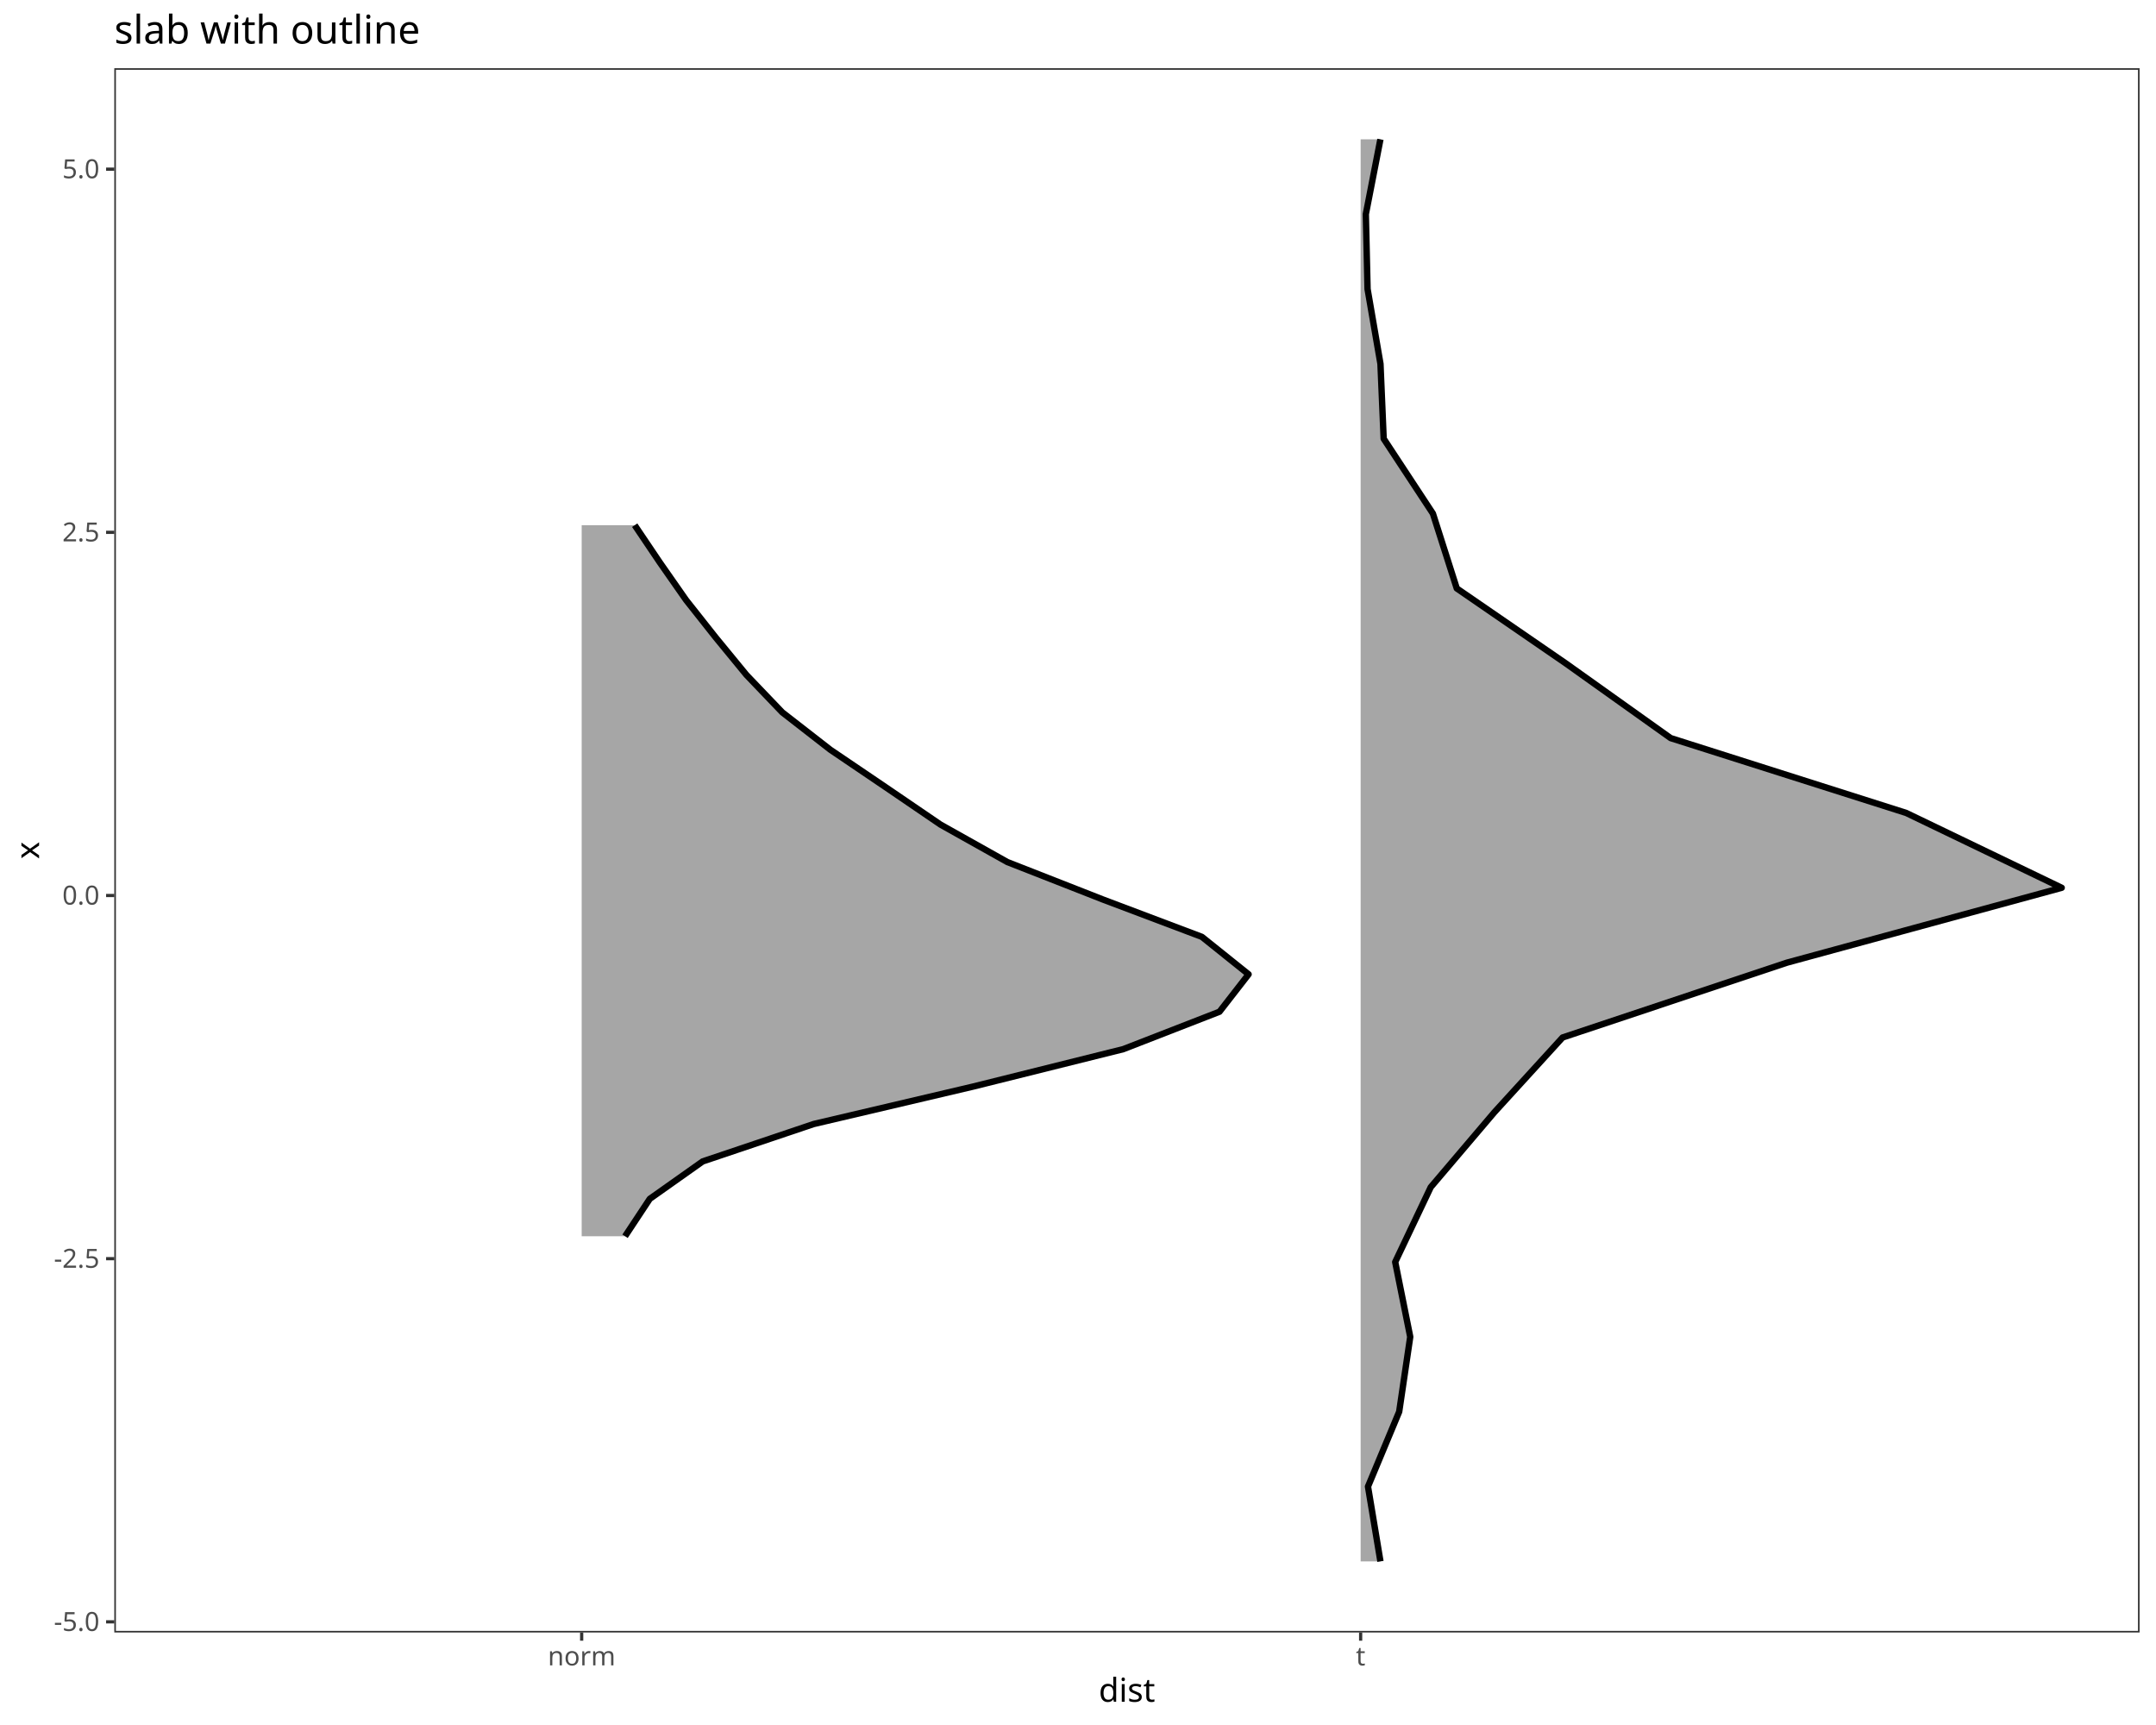
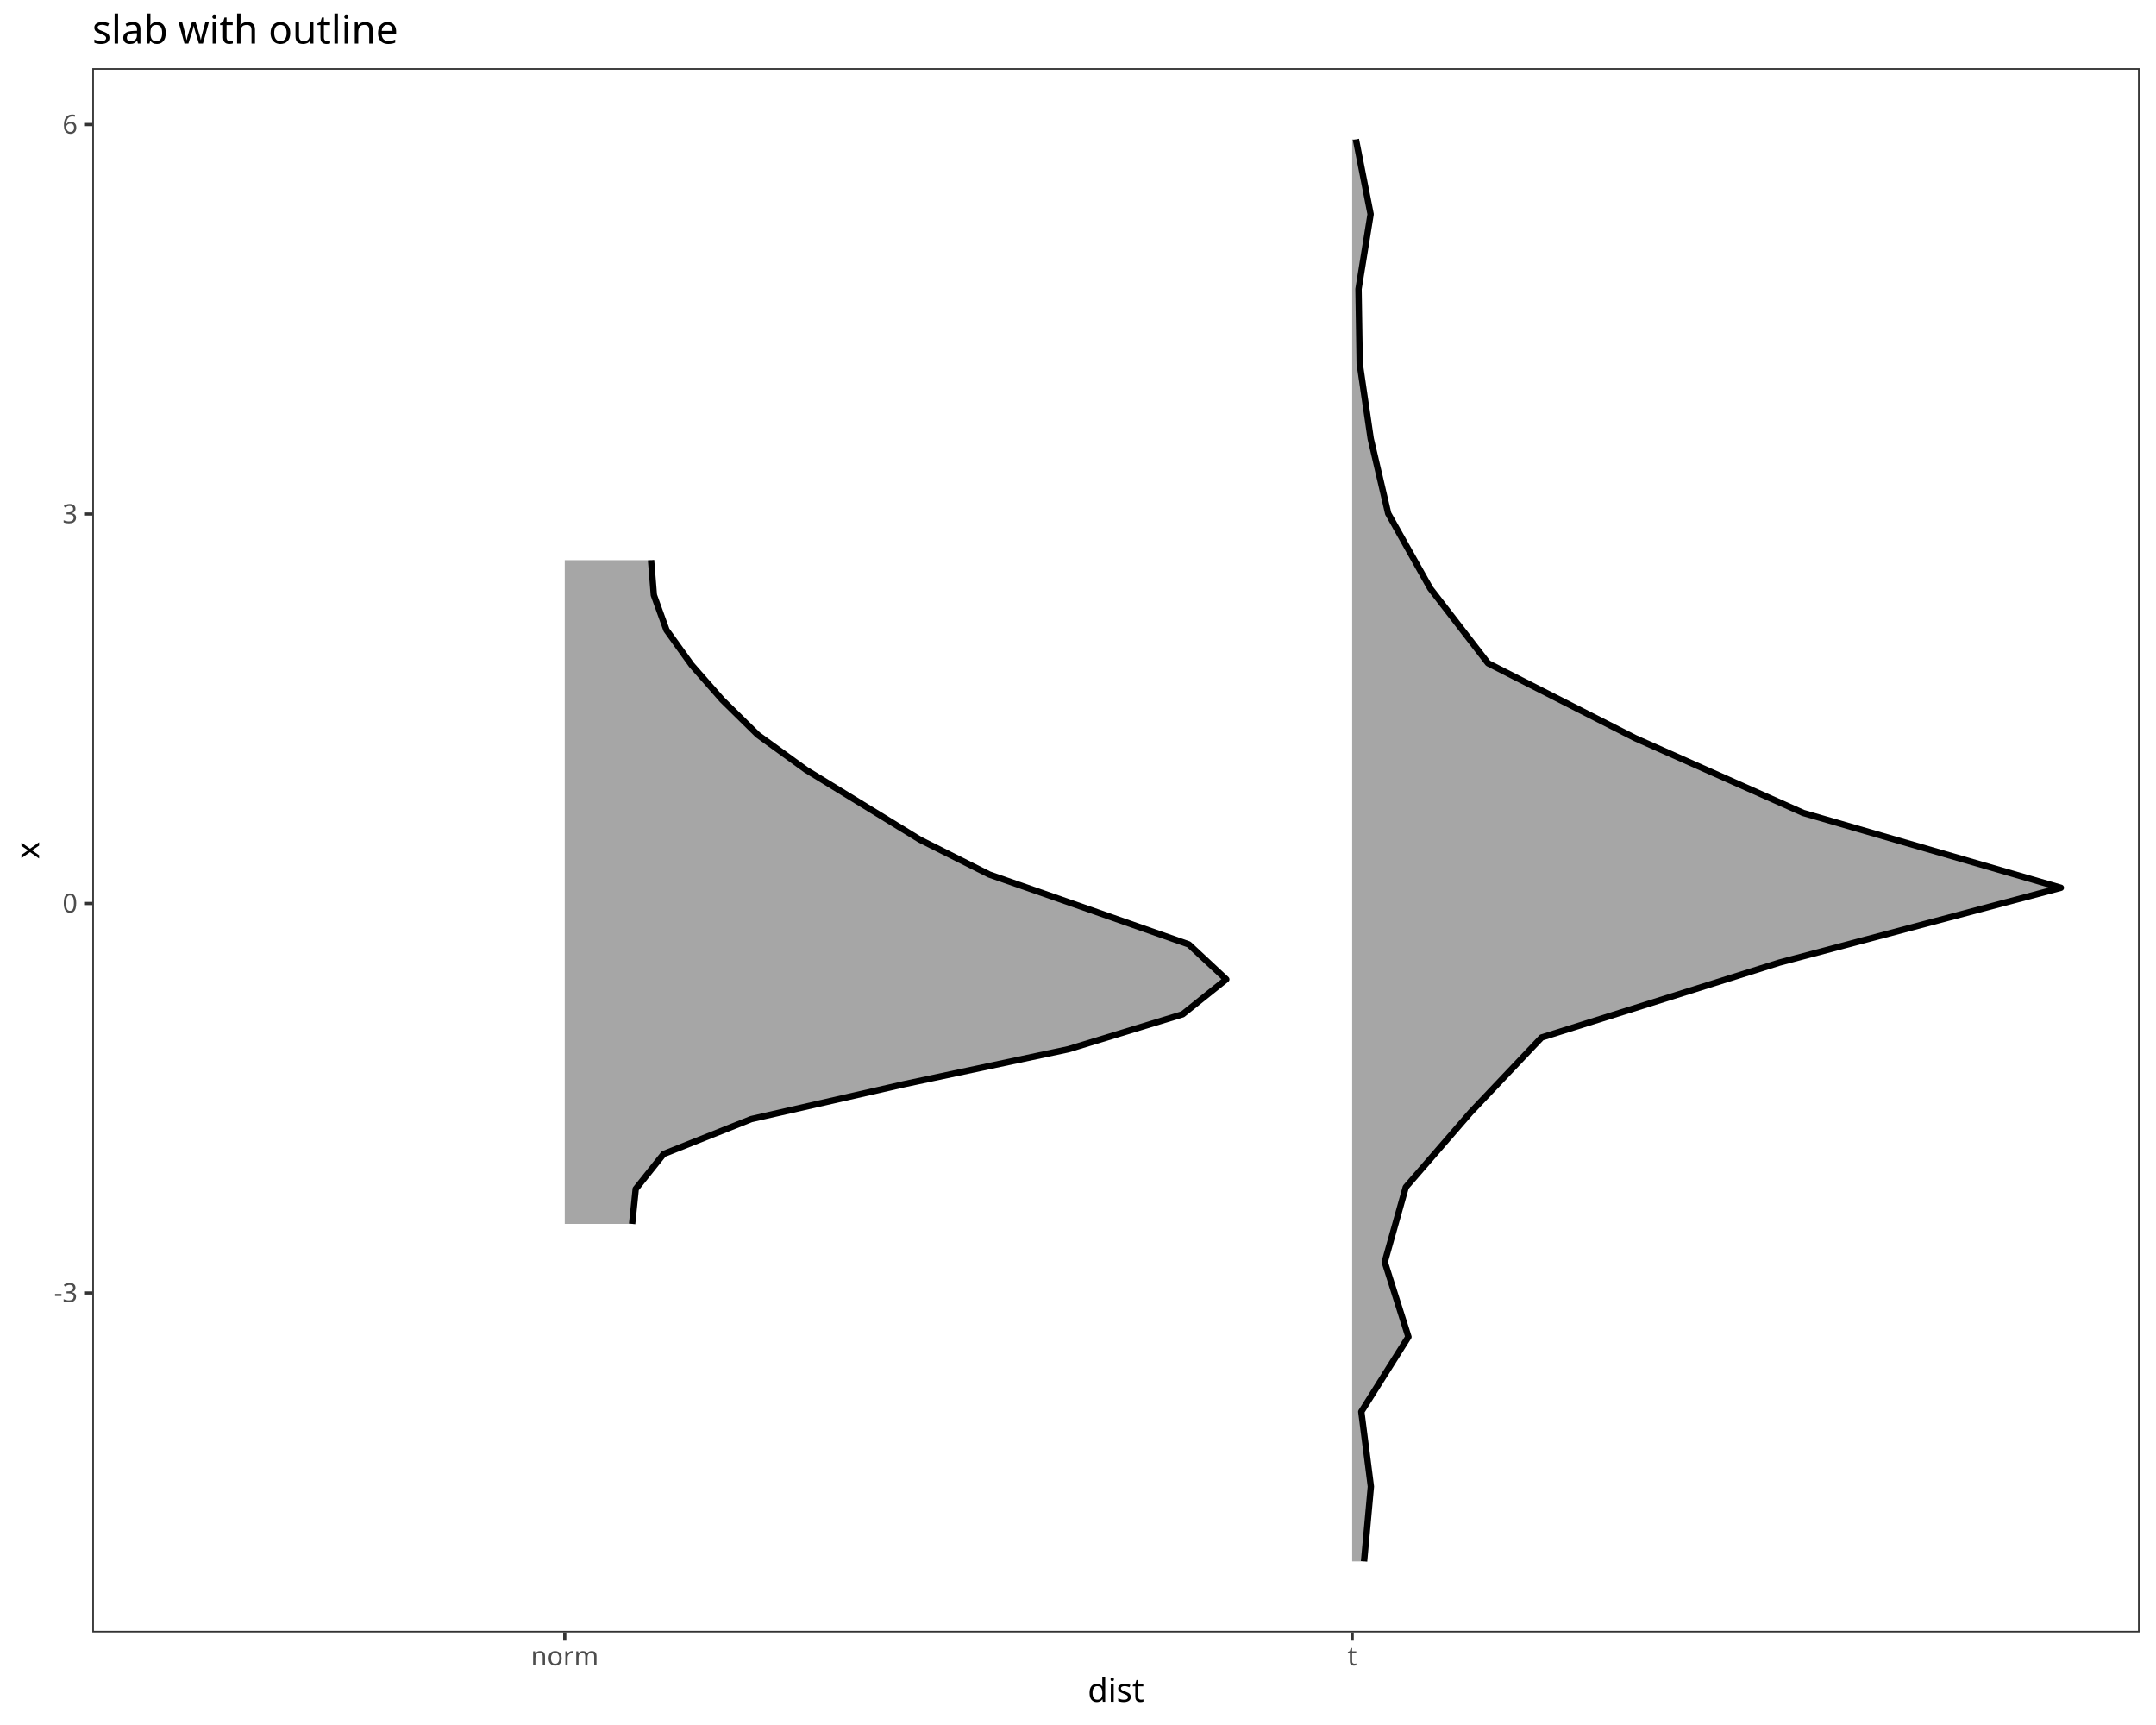
<svg xmlns="http://www.w3.org/2000/svg" class="svglite" data-engine-version="2.0" width="720.00pt" height="576.00pt" viewBox="0 0 720.00 576.00">
  <defs>
    <style type="text/css">
    .svglite line, .svglite polyline, .svglite polygon, .svglite path, .svglite rect, .svglite circle {
      fill: none;
      stroke: #000000;
      stroke-linecap: round;
      stroke-linejoin: round;
      stroke-miterlimit: 10.00;
    }
  </style>
  </defs>
  <rect width="100%" height="100%" style="stroke: none; fill: #FFFFFF;" />
  <defs>
    <clipPath id="cpMC4wMHw3MjAuMDB8MC4wMHw1NzYuMDA=">
      <rect x="0.00" y="0.00" width="720.00" height="576.00" />
    </clipPath>
  </defs>
  <g clip-path="url(#cpMC4wMHw3MjAuMDB8MC4wMHw1NzYuMDA=)">
    <rect x="0.00" y="0.00" width="720.00" height="576.00" style="stroke-width: 1.07; stroke: #FFFFFF; fill: #FFFFFF;" />
  </g>
  <defs>
-     <clipPath id="cpMzguMTd8NzE0LjUyfDIyLjc4fDU0NS4xMQ==">
-       <rect x="38.17" y="22.78" width="676.35" height="522.33" />
+     <clipPath id="cpMzAuODN8NzE0LjUyfDIyLjc4fDU0NS4xMQ==">
+       <rect x="30.83" y="22.78" width="683.69" height="522.33" />
    </clipPath>
  </defs>
-   <g clip-path="url(#cpMzguMTd8NzE0LjUyfDIyLjc4fDU0NS4xMQ==)">
-     <rect x="38.17" y="22.78" width="676.35" height="522.33" style="stroke-width: 1.07; stroke: none; fill: #FFFFFF;" />
-     <polygon points="461.00,521.37 456.84,496.38 467.26,471.39 470.95,446.39 465.93,421.40 477.80,396.41 499.03,371.42 521.83,346.43 596.77,321.44 688.51,296.44 636.57,271.45 557.92,246.46 522.84,221.47 486.49,196.48 478.52,171.48 462.08,146.49 461.01,121.50 456.70,96.51 456.12,71.52 460.99,46.53 454.39,46.53 454.39,71.52 454.39,96.51 454.39,121.50 454.39,146.49 454.39,171.48 454.39,196.48 454.39,221.47 454.39,246.46 454.39,271.45 454.39,296.44 454.39,321.44 454.39,346.43 454.39,371.42 454.39,396.41 454.39,421.40 454.39,446.39 454.39,471.39 454.39,496.38 454.39,521.37 " style="stroke-width: 2.13; stroke: none; fill: #A6A6A6;" />
-     <polyline points="461.00,521.37 456.84,496.38 467.26,471.39 470.95,446.39 465.93,421.40 477.80,396.41 499.03,371.42 521.83,346.43 596.77,321.44 688.51,296.44 636.57,271.45 557.92,246.46 522.84,221.47 486.49,196.48 478.52,171.48 462.08,146.49 461.01,121.50 456.70,96.51 456.12,71.52 460.99,46.53 " style="stroke-width: 2.13; stroke-linecap: butt;" />
-     <polygon points="208.74,412.80 217.00,400.31 234.67,387.81 271.75,375.32 324.97,362.82 375.13,350.32 407.25,337.83 416.97,325.33 401.37,312.83 368.28,300.34 336.39,287.84 314.10,275.35 295.76,262.85 277.30,250.35 261.24,237.86 249.27,225.36 239.01,212.86 229.13,200.37 220.39,187.87 211.96,175.37 194.25,175.37 194.25,187.87 194.25,200.37 194.25,212.86 194.25,225.36 194.25,237.86 194.25,250.35 194.25,262.85 194.25,275.35 194.25,287.84 194.25,300.34 194.25,312.83 194.25,325.33 194.25,337.83 194.25,350.32 194.25,362.82 194.25,375.32 194.25,387.81 194.25,400.31 194.25,412.80 " style="stroke-width: 2.13; stroke: none; fill: #A6A6A6;" />
-     <polyline points="208.74,412.80 217.00,400.31 234.67,387.81 271.75,375.32 324.97,362.82 375.13,350.32 407.25,337.83 416.97,325.33 401.37,312.83 368.28,300.34 336.39,287.84 314.10,275.35 295.76,262.85 277.30,250.35 261.24,237.86 249.27,225.36 239.01,212.86 229.13,200.37 220.39,187.87 211.96,175.37 " style="stroke-width: 2.13; stroke-linecap: butt;" />
-     <rect x="38.17" y="22.78" width="676.35" height="522.33" style="stroke-width: 1.07; stroke: #333333;" />
+   <g clip-path="url(#cpMzAuODN8NzE0LjUyfDIyLjc4fDU0NS4xMQ==)">
+     <rect x="30.83" y="22.78" width="683.69" height="522.33" style="stroke-width: 1.07; stroke: none; fill: #FFFFFF;" />
+     <polygon points="455.53,521.37 457.81,496.38 454.61,471.39 470.35,446.39 462.43,421.40 469.46,396.41 491.13,371.42 514.82,346.43 594.18,321.44 688.22,296.44 602.19,271.45 546.04,246.46 496.93,221.47 477.64,196.48 463.59,171.48 457.75,146.49 454.08,121.50 453.68,96.51 457.72,71.52 452.80,46.53 451.56,46.53 451.56,71.52 451.56,96.51 451.56,121.50 451.56,146.49 451.56,171.48 451.56,196.48 451.56,221.47 451.56,246.46 451.56,271.45 451.56,296.44 451.56,321.44 451.56,346.43 451.56,371.42 451.56,396.41 451.56,421.40 451.56,446.39 451.56,471.39 451.56,496.38 451.56,521.37 " style="stroke-width: 2.13; stroke: none; fill: #A6A6A6;" />
+     <polyline points="455.53,521.37 457.81,496.38 454.61,471.39 470.35,446.39 462.43,421.40 469.46,396.41 491.13,371.42 514.82,346.43 594.18,321.44 688.22,296.44 602.19,271.45 546.04,246.46 496.93,221.47 477.64,196.48 463.59,171.48 457.75,146.49 454.08,121.50 453.68,96.51 457.72,71.52 452.80,46.53 " style="stroke-width: 2.13; stroke-linecap: butt;" />
+     <polygon points="211.10,408.67 212.30,397.01 221.62,385.34 250.88,373.68 301.99,362.01 356.80,350.35 394.95,338.68 409.52,327.02 397.00,315.35 363.79,303.69 330.39,292.02 307.18,280.36 288.17,268.69 269.14,257.03 253.05,245.36 241.20,233.70 230.95,222.03 222.57,210.37 218.35,198.70 217.42,187.04 188.60,187.04 188.60,198.70 188.60,210.37 188.60,222.03 188.60,233.70 188.60,245.36 188.60,257.03 188.60,268.69 188.60,280.36 188.60,292.02 188.60,303.69 188.60,315.35 188.60,327.02 188.60,338.68 188.60,350.35 188.60,362.01 188.60,373.68 188.60,385.34 188.60,397.01 188.60,408.67 " style="stroke-width: 2.13; stroke: none; fill: #A6A6A6;" />
+     <polyline points="211.10,408.67 212.30,397.01 221.62,385.34 250.88,373.68 301.99,362.01 356.80,350.35 394.95,338.68 409.52,327.02 397.00,315.35 363.79,303.69 330.39,292.02 307.18,280.36 288.17,268.69 269.14,257.03 253.05,245.36 241.20,233.70 230.95,222.03 222.57,210.37 218.35,198.70 217.42,187.04 " style="stroke-width: 2.13; stroke-linecap: butt;" />
+     <rect x="30.83" y="22.78" width="683.69" height="522.33" style="stroke-width: 1.07; stroke: #333333;" />
  </g>
  <g clip-path="url(#cpMC4wMHw3MjAuMDB8MC4wMHw1NzYuMDA=)">
-     <text x="33.24" y="544.59" text-anchor="end" style="font-size: 8.80px; fill: #4D4D4D; font-family: sans;" textLength="15.16px" lengthAdjust="spacingAndGlyphs">-5.0</text>
-     <text x="33.24" y="423.32" text-anchor="end" style="font-size: 8.80px; fill: #4D4D4D; font-family: sans;" textLength="15.16px" lengthAdjust="spacingAndGlyphs">-2.5</text>
-     <text x="33.24" y="302.05" text-anchor="end" style="font-size: 8.80px; fill: #4D4D4D; font-family: sans;" textLength="12.23px" lengthAdjust="spacingAndGlyphs">0.0</text>
-     <text x="33.24" y="180.78" text-anchor="end" style="font-size: 8.80px; fill: #4D4D4D; font-family: sans;" textLength="12.23px" lengthAdjust="spacingAndGlyphs">2.5</text>
-     <text x="33.24" y="59.51" text-anchor="end" style="font-size: 8.80px; fill: #4D4D4D; font-family: sans;" textLength="12.23px" lengthAdjust="spacingAndGlyphs">5.0</text>
-     <polyline points="35.43,541.56 38.17,541.56 " style="stroke-width: 1.07; stroke: #333333; stroke-linecap: butt;" />
-     <polyline points="35.43,420.29 38.17,420.29 " style="stroke-width: 1.07; stroke: #333333; stroke-linecap: butt;" />
-     <polyline points="35.43,299.02 38.17,299.02 " style="stroke-width: 1.07; stroke: #333333; stroke-linecap: butt;" />
-     <polyline points="35.43,177.75 38.17,177.75 " style="stroke-width: 1.07; stroke: #333333; stroke-linecap: butt;" />
-     <polyline points="35.43,56.48 38.17,56.48 " style="stroke-width: 1.07; stroke: #333333; stroke-linecap: butt;" />
-     <polyline points="194.25,547.85 194.25,545.11 " style="stroke-width: 1.07; stroke: #333333; stroke-linecap: butt;" />
-     <polyline points="454.39,547.85 454.39,545.11 " style="stroke-width: 1.07; stroke: #333333; stroke-linecap: butt;" />
-     <text x="194.25" y="556.10" text-anchor="middle" style="font-size: 8.80px; fill: #4D4D4D; font-family: sans;" textLength="20.05px" lengthAdjust="spacingAndGlyphs">norm</text>
-     <text x="454.39" y="556.10" text-anchor="middle" style="font-size: 8.80px; fill: #4D4D4D; font-family: sans;" textLength="2.44px" lengthAdjust="spacingAndGlyphs">t</text>
-     <text x="376.34" y="568.24" text-anchor="middle" style="font-size: 11.00px; font-family: sans;" textLength="17.12px" lengthAdjust="spacingAndGlyphs">dist</text>
+     <text x="25.90" y="434.77" text-anchor="end" style="font-size: 8.80px; fill: #4D4D4D; font-family: sans;" textLength="7.82px" lengthAdjust="spacingAndGlyphs">-3</text>
+     <text x="25.90" y="304.72" text-anchor="end" style="font-size: 8.80px; fill: #4D4D4D; font-family: sans;" textLength="4.89px" lengthAdjust="spacingAndGlyphs">0</text>
+     <text x="25.90" y="174.67" text-anchor="end" style="font-size: 8.80px; fill: #4D4D4D; font-family: sans;" textLength="4.89px" lengthAdjust="spacingAndGlyphs">3</text>
+     <text x="25.90" y="44.62" text-anchor="end" style="font-size: 8.80px; fill: #4D4D4D; font-family: sans;" textLength="4.89px" lengthAdjust="spacingAndGlyphs">6</text>
+     <polyline points="28.09,431.74 30.83,431.74 " style="stroke-width: 1.07; stroke: #333333; stroke-linecap: butt;" />
+     <polyline points="28.09,301.69 30.83,301.69 " style="stroke-width: 1.07; stroke: #333333; stroke-linecap: butt;" />
+     <polyline points="28.09,171.64 30.83,171.64 " style="stroke-width: 1.07; stroke: #333333; stroke-linecap: butt;" />
+     <polyline points="28.09,41.59 30.83,41.59 " style="stroke-width: 1.07; stroke: #333333; stroke-linecap: butt;" />
+     <polyline points="188.60,547.85 188.60,545.11 " style="stroke-width: 1.07; stroke: #333333; stroke-linecap: butt;" />
+     <polyline points="451.56,547.85 451.56,545.11 " style="stroke-width: 1.07; stroke: #333333; stroke-linecap: butt;" />
+     <text x="188.60" y="556.10" text-anchor="middle" style="font-size: 8.80px; fill: #4D4D4D; font-family: sans;" textLength="20.05px" lengthAdjust="spacingAndGlyphs">norm</text>
+     <text x="451.56" y="556.10" text-anchor="middle" style="font-size: 8.80px; fill: #4D4D4D; font-family: sans;" textLength="2.44px" lengthAdjust="spacingAndGlyphs">t</text>
+     <text x="372.67" y="568.24" text-anchor="middle" style="font-size: 11.00px; font-family: sans;" textLength="17.12px" lengthAdjust="spacingAndGlyphs">dist</text>
    <text transform="translate(13.05,283.95) rotate(-90)" text-anchor="middle" style="font-size: 11.00px; font-family: sans;" textLength="5.50px" lengthAdjust="spacingAndGlyphs">x</text>
-     <text x="38.17" y="14.56" style="font-size: 13.20px; font-family: sans;" textLength="93.92px" lengthAdjust="spacingAndGlyphs">slab with outline</text>
+     <text x="30.83" y="14.56" style="font-size: 13.20px; font-family: sans;" textLength="93.92px" lengthAdjust="spacingAndGlyphs">slab with outline</text>
  </g>
</svg>
